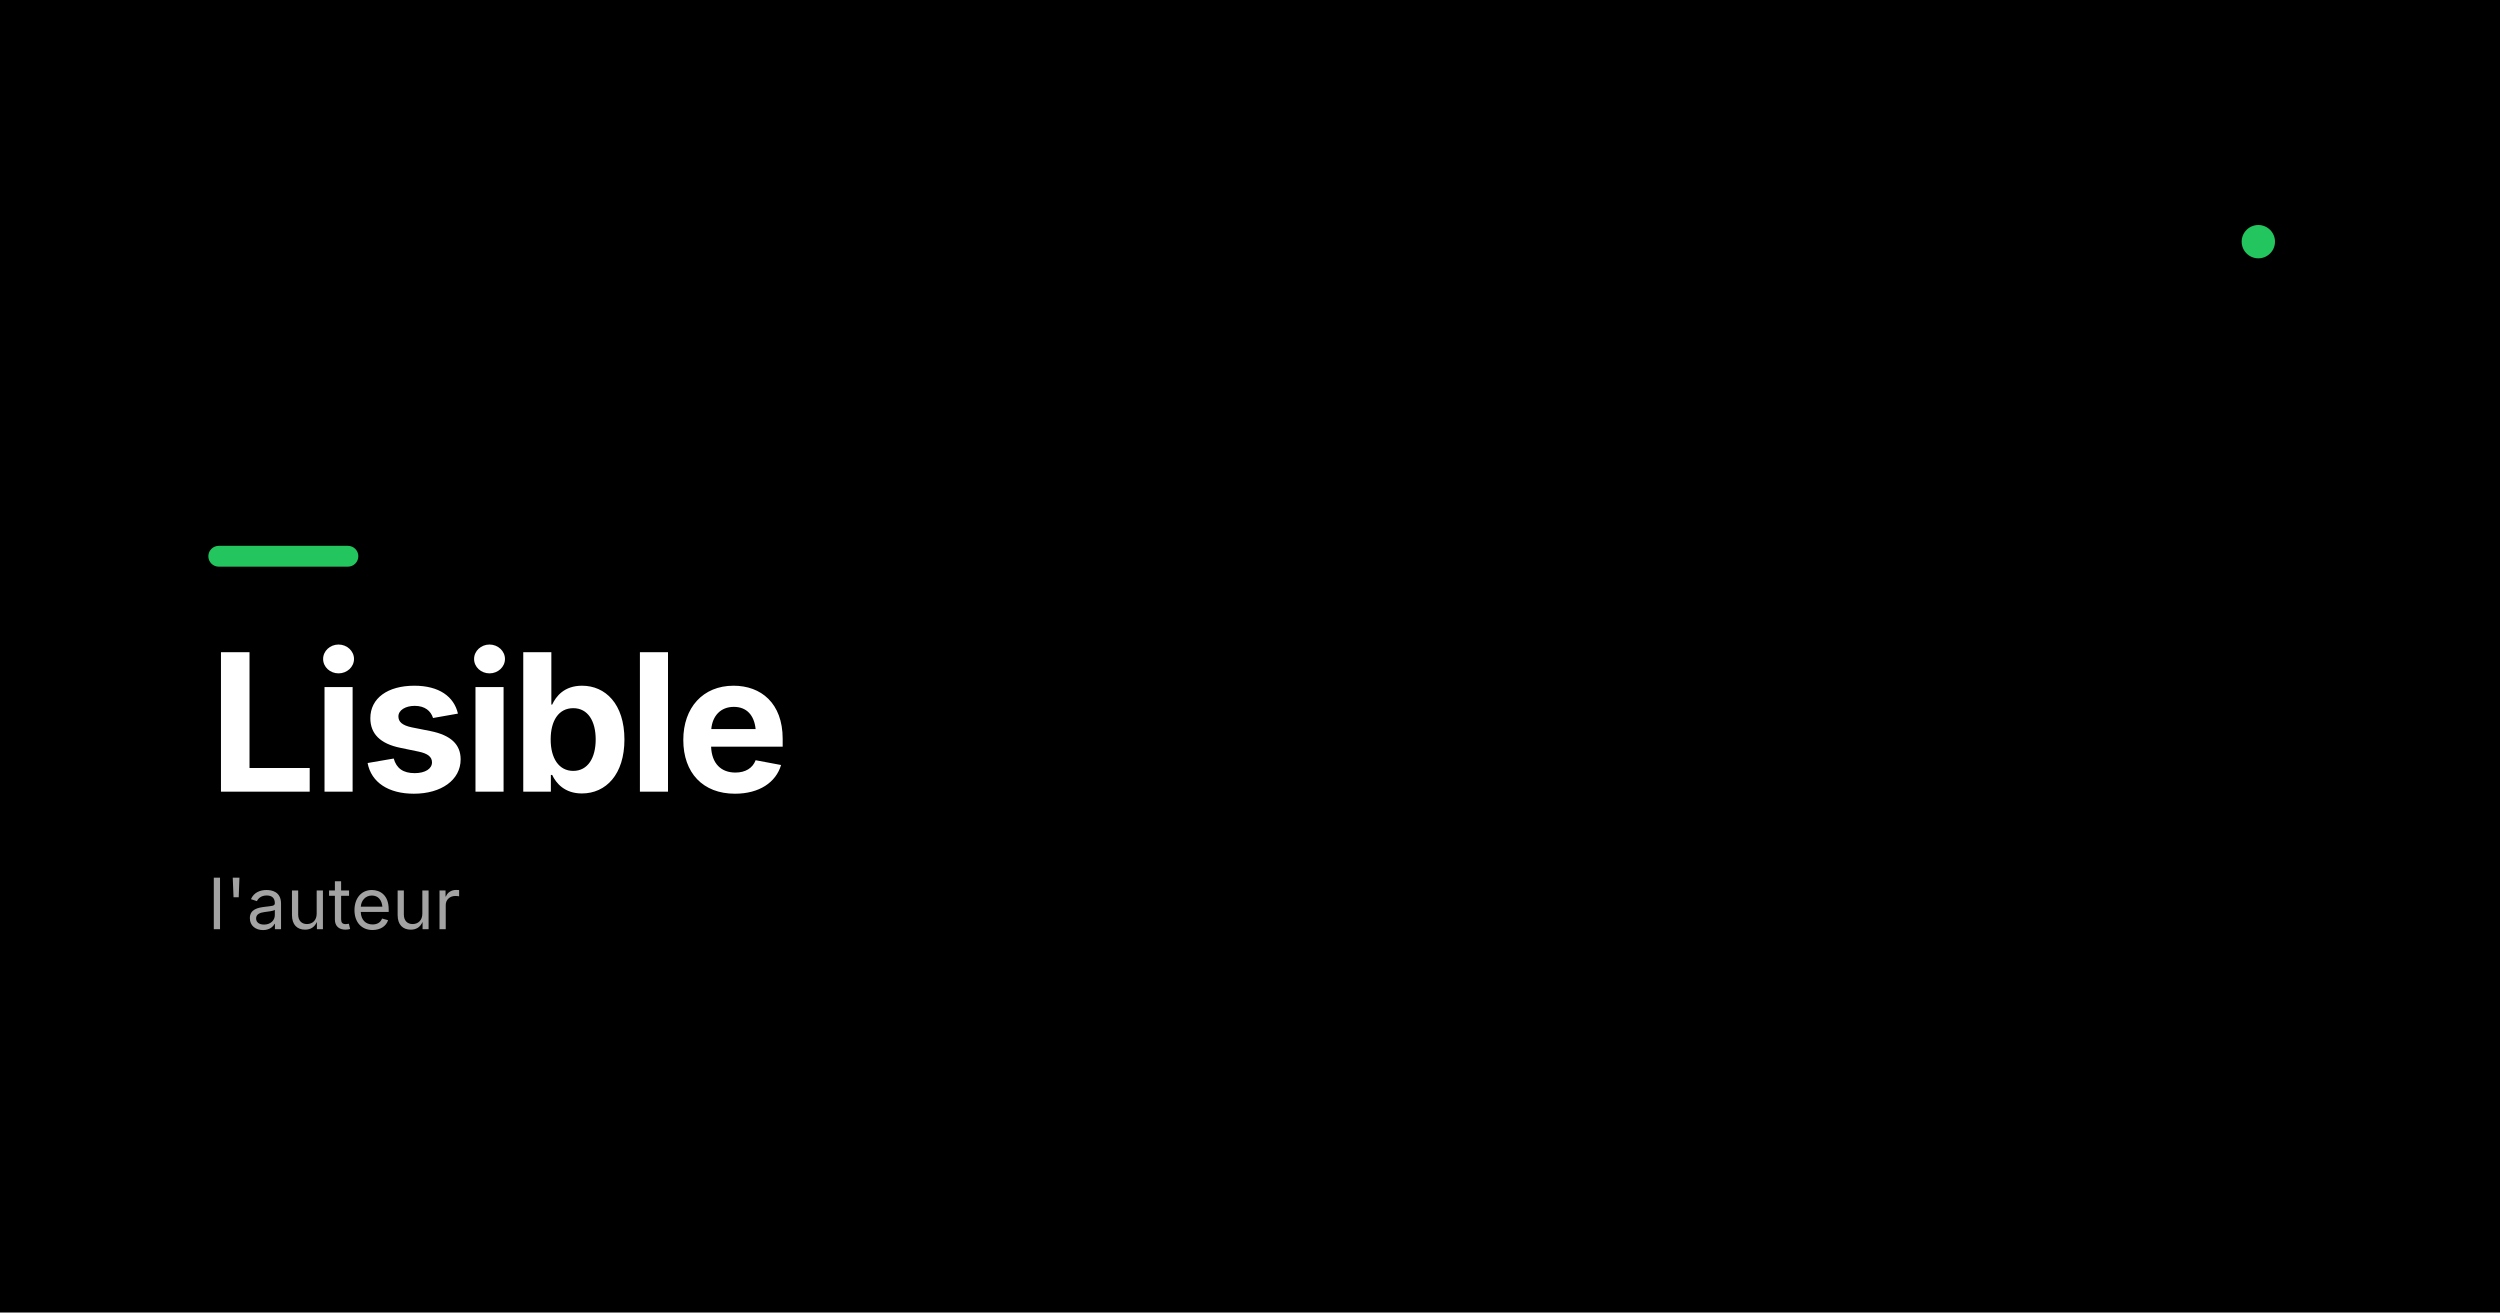
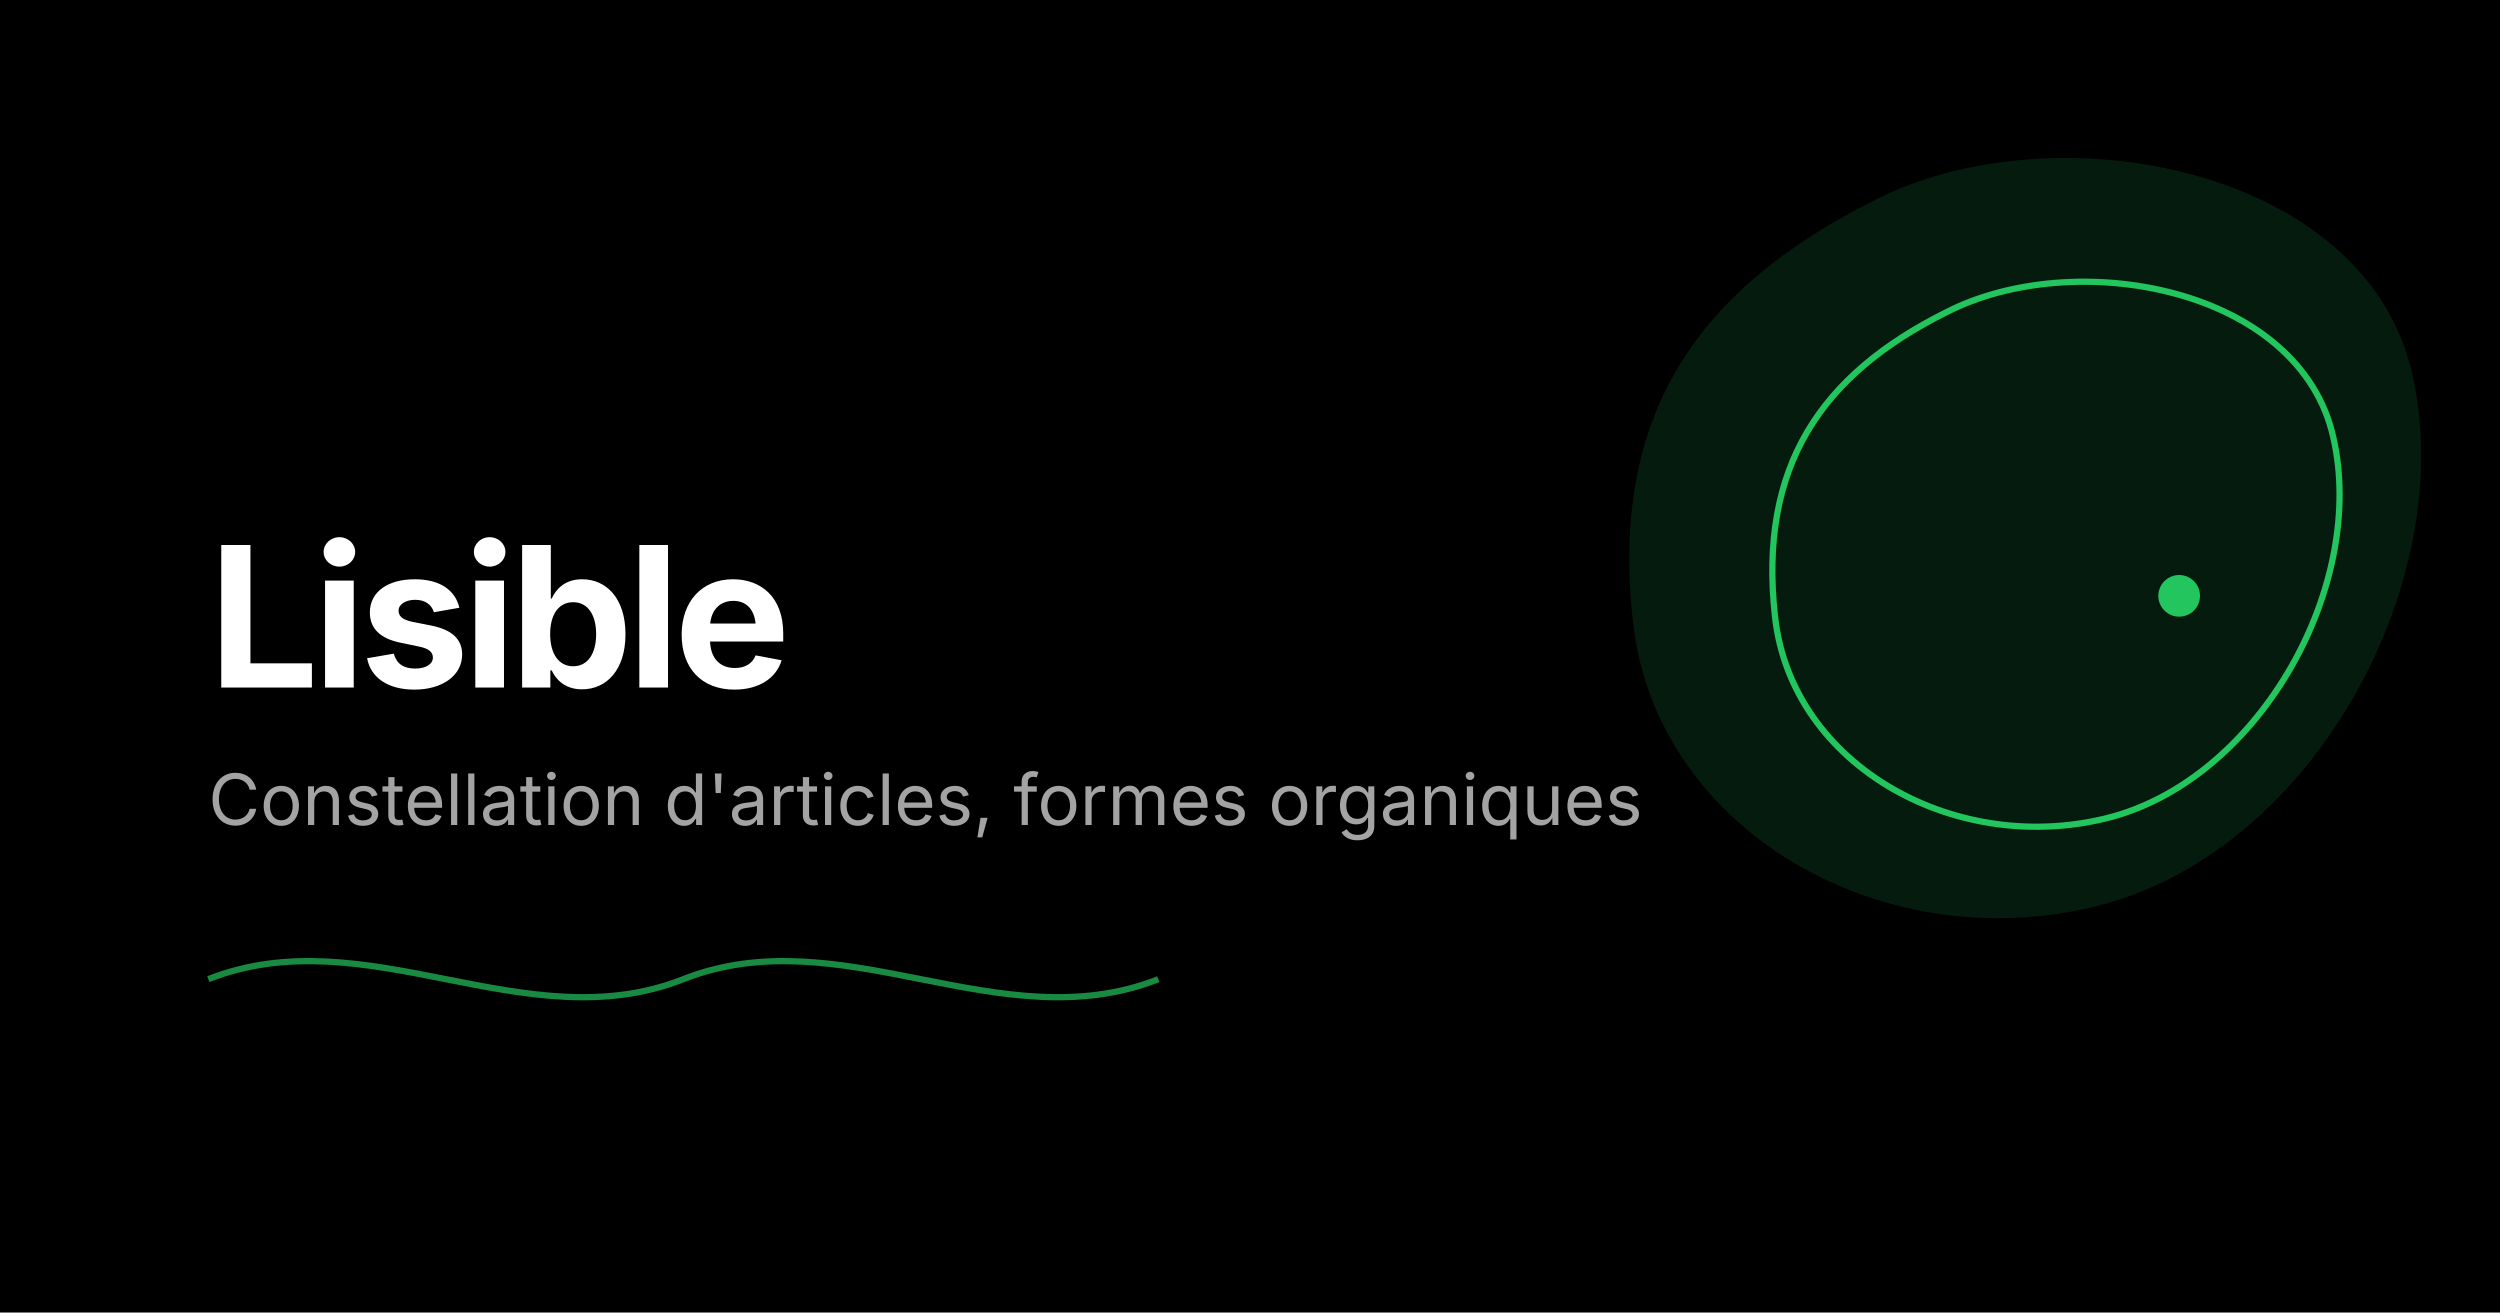
<svg xmlns="http://www.w3.org/2000/svg" data-og-accent="#22C55E" width="1200" height="630" viewBox="0 0 1200 630">
  <rect width="1200" height="630" fill="#000000" />
-   <rect x="100" y="262" width="72" height="10" rx="5" fill="#22C55E" />
-   <text x="100" y="380" font-family="Inter, 'Inter Variable', system-ui, sans-serif" font-size="92" font-weight="700" fill="#FFFFFF" letter-spacing="-2">Lisible</text>
-   <text x="100" y="446" font-family="Inter, 'Inter Variable', system-ui, sans-serif" font-size="34" font-weight="400" fill="#A3A3A3">l'auteur</text>
-   <circle cx="1084" cy="116" r="8" fill="#22C55E" />
+   <path d="M900 96c86-44 236-16 258 84 22 98-46 226-148 254-104 28-214-34-226-134-12-102 32-162 116-204Z" fill="#22C55E" opacity="0.14" />
+   <path d="M934 150c62-32 170-12 186 60 16 70-34 162-106 182-74 20-154-24-162-96-8-72 22-116 82-146Z" fill="none" stroke="#22C55E" stroke-width="3" />
+   <circle cx="1046" cy="286" r="10" fill="#22C55E" />
+   <text x="100" y="330" font-family="Inter, 'Inter Variable', ui-sans-serif, system-ui, sans-serif" font-size="94" font-weight="700" fill="#FFFFFF" letter-spacing="-3">Lisible</text>
+   <text x="100" y="396" font-family="Inter, 'Inter Variable', ui-sans-serif, system-ui, sans-serif" font-size="34" font-weight="400" fill="#A3A3A3">Constellation d'articles, formes organiques</text>
+   <path d="M100 470c76-30 152 30 228 0s152 30 228 0" fill="none" stroke="#22C55E" stroke-width="3" opacity="0.7" />
</svg>
